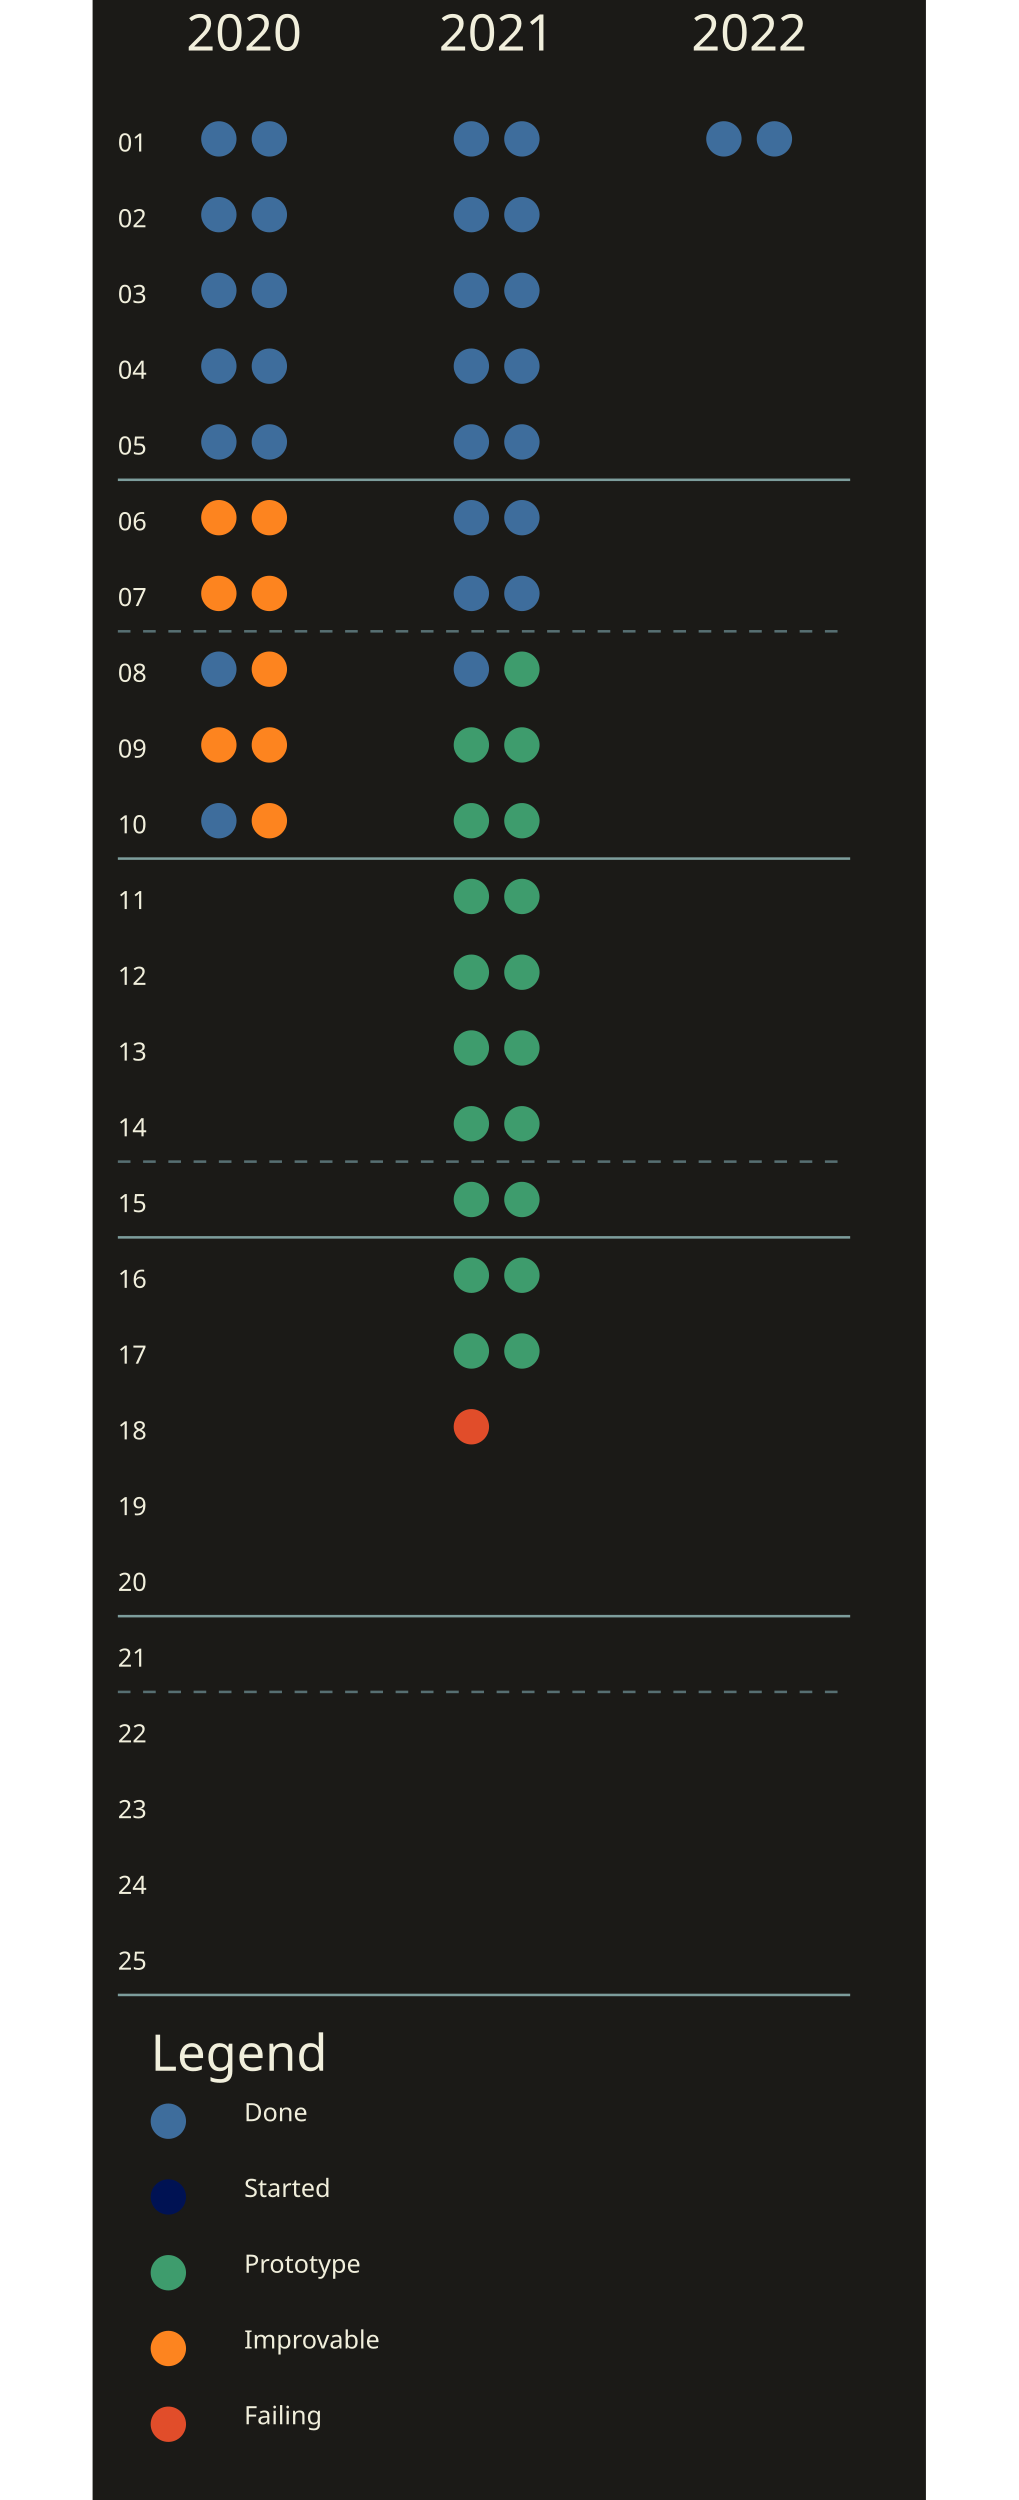
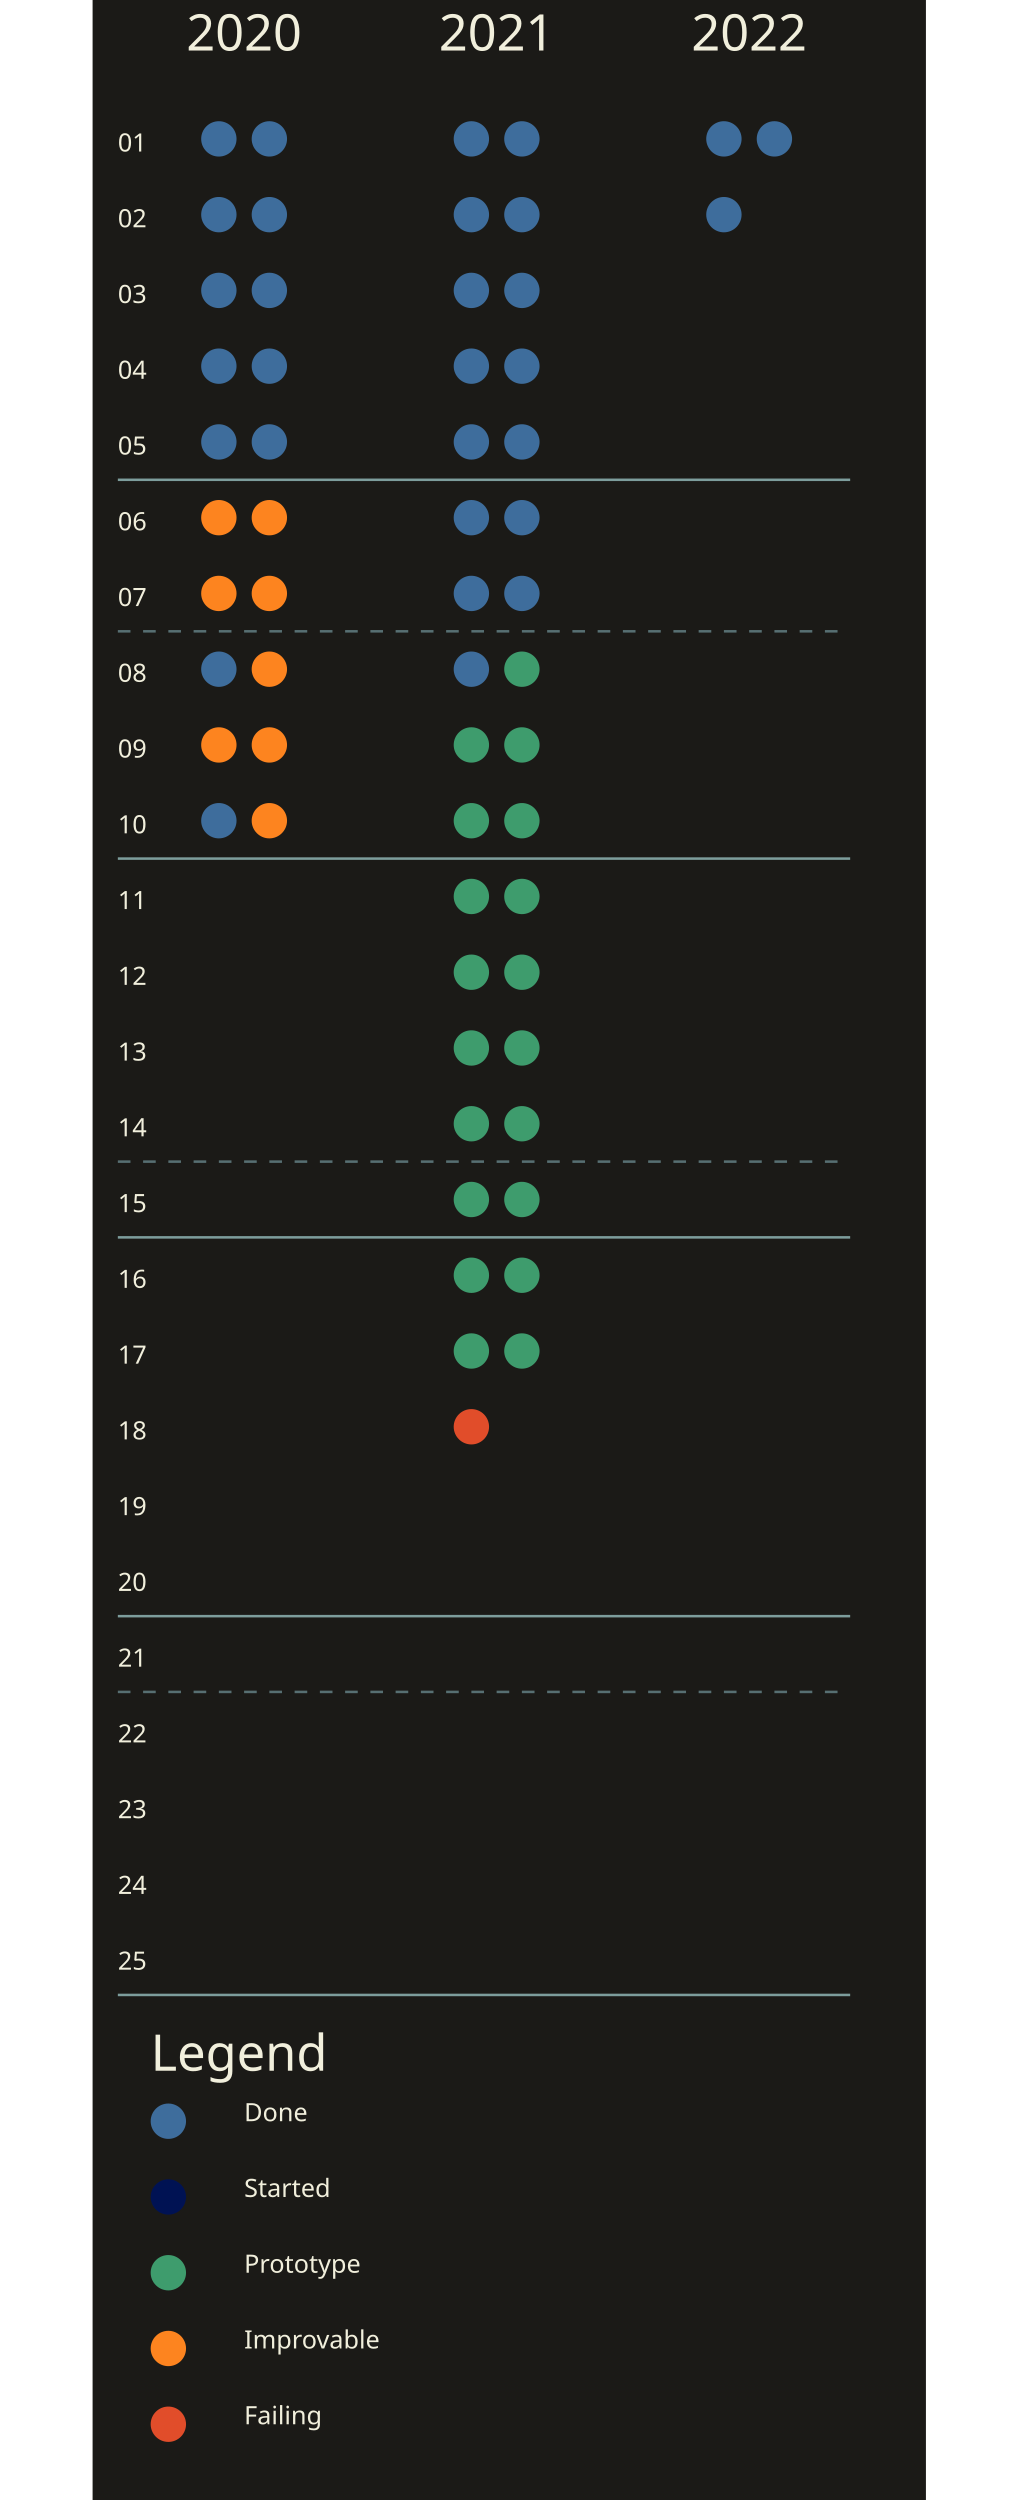
<svg xmlns="http://www.w3.org/2000/svg" height="810" style="font-family: 'Recursive', sans-serif;" viewBox="0 0 330 990" width="330">
  <defs>
    <style>
@font-face {
    font-family: 'Recursive';
    src: url('https://fonts.googleapis.com/css2?family=Recursive:wght,CASL@500,1&amp;display=swap');
  }
</style>
  </defs>
  <rect fill="#1b1a17" height="100%" width="100%" />
  <text fill="#F1EFDC" font-size="20" text-anchor="middle" x="60" y="20">
2020
</text>
  <circle cx="50" cy="55" fill="#3e6d9c" r="7" />
  <circle cx="70" cy="55" fill="#3e6d9c" r="7" />
  <circle cx="50" cy="85" fill="#3e6d9c" r="7" />
  <circle cx="70" cy="85" fill="#3e6d9c" r="7" />
  <circle cx="50" cy="115" fill="#3e6d9c" r="7" />
  <circle cx="70" cy="115" fill="#3e6d9c" r="7" />
  <circle cx="50" cy="145" fill="#3e6d9c" r="7" />
  <circle cx="70" cy="145" fill="#3e6d9c" r="7" />
  <circle cx="50" cy="175" fill="#3e6d9c" r="7" />
  <circle cx="70" cy="175" fill="#3e6d9c" r="7" />
  <circle cx="50" cy="205" fill="#fd841f" r="7" />
  <circle cx="70" cy="205" fill="#fd841f" r="7" />
  <circle cx="50" cy="235" fill="#fd841f" r="7" />
  <circle cx="70" cy="235" fill="#fd841f" r="7" />
  <circle cx="50" cy="265" fill="#3e6d9c" r="7" />
  <circle cx="70" cy="265" fill="#fd841f" r="7" />
  <circle cx="50" cy="295" fill="#fd841f" r="7" />
  <circle cx="70" cy="295" fill="#fd841f" r="7" />
  <circle cx="50" cy="325" fill="#3e6d9c" r="7" />
  <circle cx="70" cy="325" fill="#fd841f" r="7" />
  <text fill="#F1EFDC" font-size="20" text-anchor="middle" x="160" y="20">
2021
</text>
  <circle cx="150" cy="55" fill="#3e6d9c" r="7" />
  <circle cx="170" cy="55" fill="#3e6d9c" r="7" />
  <circle cx="150" cy="85" fill="#3e6d9c" r="7" />
  <circle cx="170" cy="85" fill="#3e6d9c" r="7" />
  <circle cx="150" cy="115" fill="#3e6d9c" r="7" />
  <circle cx="170" cy="115" fill="#3e6d9c" r="7" />
  <circle cx="150" cy="145" fill="#3e6d9c" r="7" />
  <circle cx="170" cy="145" fill="#3e6d9c" r="7" />
  <circle cx="150" cy="175" fill="#3e6d9c" r="7" />
  <circle cx="170" cy="175" fill="#3e6d9c" r="7" />
  <circle cx="150" cy="205" fill="#3e6d9c" r="7" />
  <circle cx="170" cy="205" fill="#3e6d9c" r="7" />
  <circle cx="150" cy="235" fill="#3e6d9c" r="7" />
  <circle cx="170" cy="235" fill="#3e6d9c" r="7" />
  <circle cx="150" cy="265" fill="#3e6d9c" r="7" />
  <circle cx="170" cy="265" fill="#3e9c6d" r="7" />
  <circle cx="150" cy="295" fill="#3e9c6d" r="7" />
  <circle cx="170" cy="295" fill="#3e9c6d" r="7" />
  <circle cx="150" cy="325" fill="#3e9c6d" r="7" />
  <circle cx="170" cy="325" fill="#3e9c6d" r="7" />
  <circle cx="150" cy="355" fill="#3e9c6d" r="7" />
  <circle cx="170" cy="355" fill="#3e9c6d" r="7" />
  <circle cx="150" cy="385" fill="#3e9c6d" r="7" />
  <circle cx="170" cy="385" fill="#3e9c6d" r="7" />
  <circle cx="150" cy="415" fill="#3e9c6d" r="7" />
  <circle cx="170" cy="415" fill="#3e9c6d" r="7" />
  <circle cx="150" cy="445" fill="#3e9c6d" r="7" />
  <circle cx="170" cy="445" fill="#3e9c6d" r="7" />
  <circle cx="150" cy="475" fill="#3e9c6d" r="7" />
  <circle cx="170" cy="475" fill="#3e9c6d" r="7" />
  <circle cx="150" cy="505" fill="#3e9c6d" r="7" />
  <circle cx="170" cy="505" fill="#3e9c6d" r="7" />
  <circle cx="150" cy="535" fill="#3e9c6d" r="7" />
  <circle cx="170" cy="535" fill="#3e9c6d" r="7" />
  <circle cx="150" cy="565" fill="#e14d2a" r="7" />
  <text fill="#F1EFDC" font-size="20" text-anchor="middle" x="260" y="20">
2022
</text>
  <circle cx="250" cy="55" fill="#3e6d9c" r="7" />
  <circle cx="270" cy="55" fill="#3e6d9c" r="7" />
+   <circle cx="250" cy="85" fill="#3e6d9c" r="7" />
  <text fill="#F1EFDC" font-size="10" x="10" y="60">
01
</text>
  <text fill="#F1EFDC" font-size="10" x="10" y="90">
02
</text>
  <text fill="#F1EFDC" font-size="10" x="10" y="120">
03
</text>
  <text fill="#F1EFDC" font-size="10" x="10" y="150">
04
</text>
  <text fill="#F1EFDC" font-size="10" x="10" y="180">
05
</text>
  <line stroke="#7D9D9C" x1="10" x2="300" y1="190" y2="190" />
  <text fill="#F1EFDC" font-size="10" x="10" y="210">
06
</text>
  <text fill="#F1EFDC" font-size="10" x="10" y="240">
07
</text>
  <line stroke="#576F72" stroke-dasharray="5,5" x1="10" x2="300" y1="250" y2="250" />
  <text fill="#F1EFDC" font-size="10" x="10" y="270">
08
</text>
  <text fill="#F1EFDC" font-size="10" x="10" y="300">
09
</text>
  <text fill="#F1EFDC" font-size="10" x="10" y="330">
10
</text>
  <line stroke="#7D9D9C" x1="10" x2="300" y1="340" y2="340" />
  <text fill="#F1EFDC" font-size="10" x="10" y="360">
11
</text>
  <text fill="#F1EFDC" font-size="10" x="10" y="390">
12
</text>
  <text fill="#F1EFDC" font-size="10" x="10" y="420">
13
</text>
  <text fill="#F1EFDC" font-size="10" x="10" y="450">
14
</text>
  <line stroke="#576F72" stroke-dasharray="5,5" x1="10" x2="300" y1="460" y2="460" />
  <text fill="#F1EFDC" font-size="10" x="10" y="480">
15
</text>
  <line stroke="#7D9D9C" x1="10" x2="300" y1="490" y2="490" />
  <text fill="#F1EFDC" font-size="10" x="10" y="510">
16
</text>
  <text fill="#F1EFDC" font-size="10" x="10" y="540">
17
</text>
  <text fill="#F1EFDC" font-size="10" x="10" y="570">
18
</text>
  <text fill="#F1EFDC" font-size="10" x="10" y="600">
19
</text>
  <text fill="#F1EFDC" font-size="10" x="10" y="630">
20
</text>
  <line stroke="#7D9D9C" x1="10" x2="300" y1="640" y2="640" />
  <text fill="#F1EFDC" font-size="10" x="10" y="660">
21
</text>
  <line stroke="#576F72" stroke-dasharray="5,5" x1="10" x2="300" y1="670" y2="670" />
  <text fill="#F1EFDC" font-size="10" x="10" y="690">
22
</text>
  <text fill="#F1EFDC" font-size="10" x="10" y="720">
23
</text>
  <text fill="#F1EFDC" font-size="10" x="10" y="750">
24
</text>
  <text fill="#F1EFDC" font-size="10" x="10" y="780">
25
</text>
  <line stroke="#7D9D9C" x1="10" x2="300" y1="790" y2="790" />
  <text fill="#F1EFDC" font-size="20" text-anchor="left" x="23" y="820">
Legend
</text>
  <circle cx="30" cy="840" fill="#3e6d9c" r="7" />
  <text fill="#F1EFDC" font-size="10" x="60" y="840">

Done

</text>
  <circle cx="30" cy="870" fill="#001253" r="7" />
  <text fill="#F1EFDC" font-size="10" x="60" y="870">

Started

</text>
  <circle cx="30" cy="900" fill="#3e9c6d" r="7" />
  <text fill="#F1EFDC" font-size="10" x="60" y="900">

Prototype

</text>
  <circle cx="30" cy="930" fill="#fd841f" r="7" />
  <text fill="#F1EFDC" font-size="10" x="60" y="930">

Improvable

</text>
  <circle cx="30" cy="960" fill="#e14d2a" r="7" />
  <text fill="#F1EFDC" font-size="10" x="60" y="960">

Failing

</text>
</svg>
